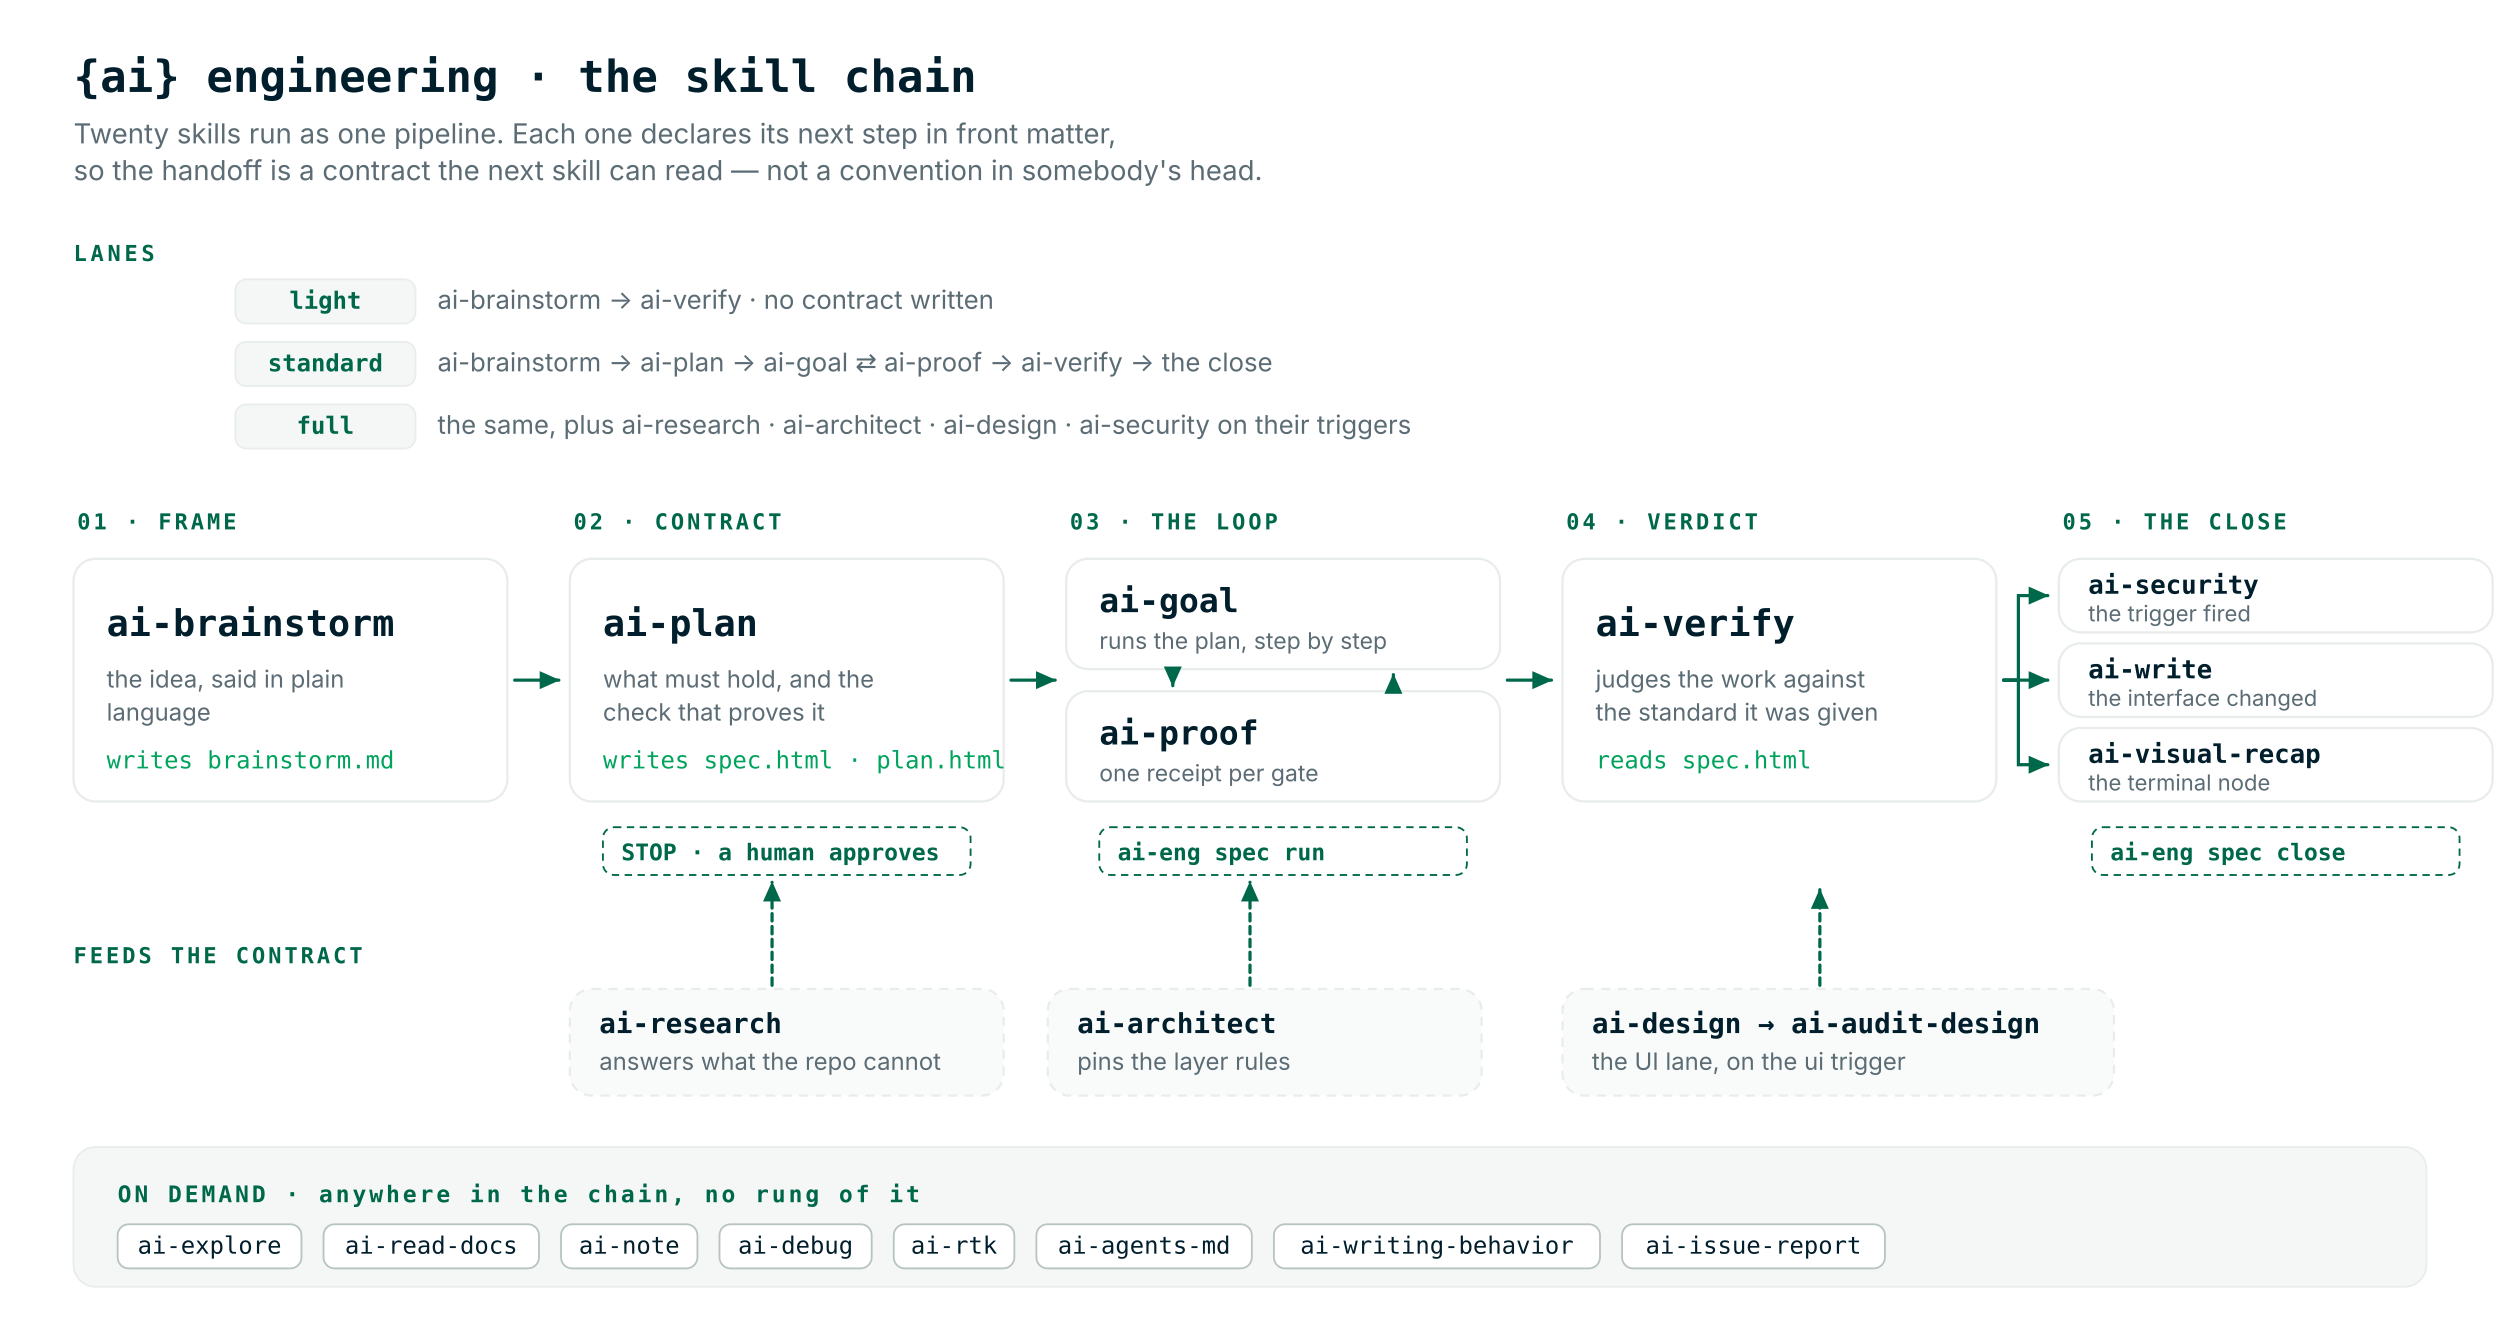
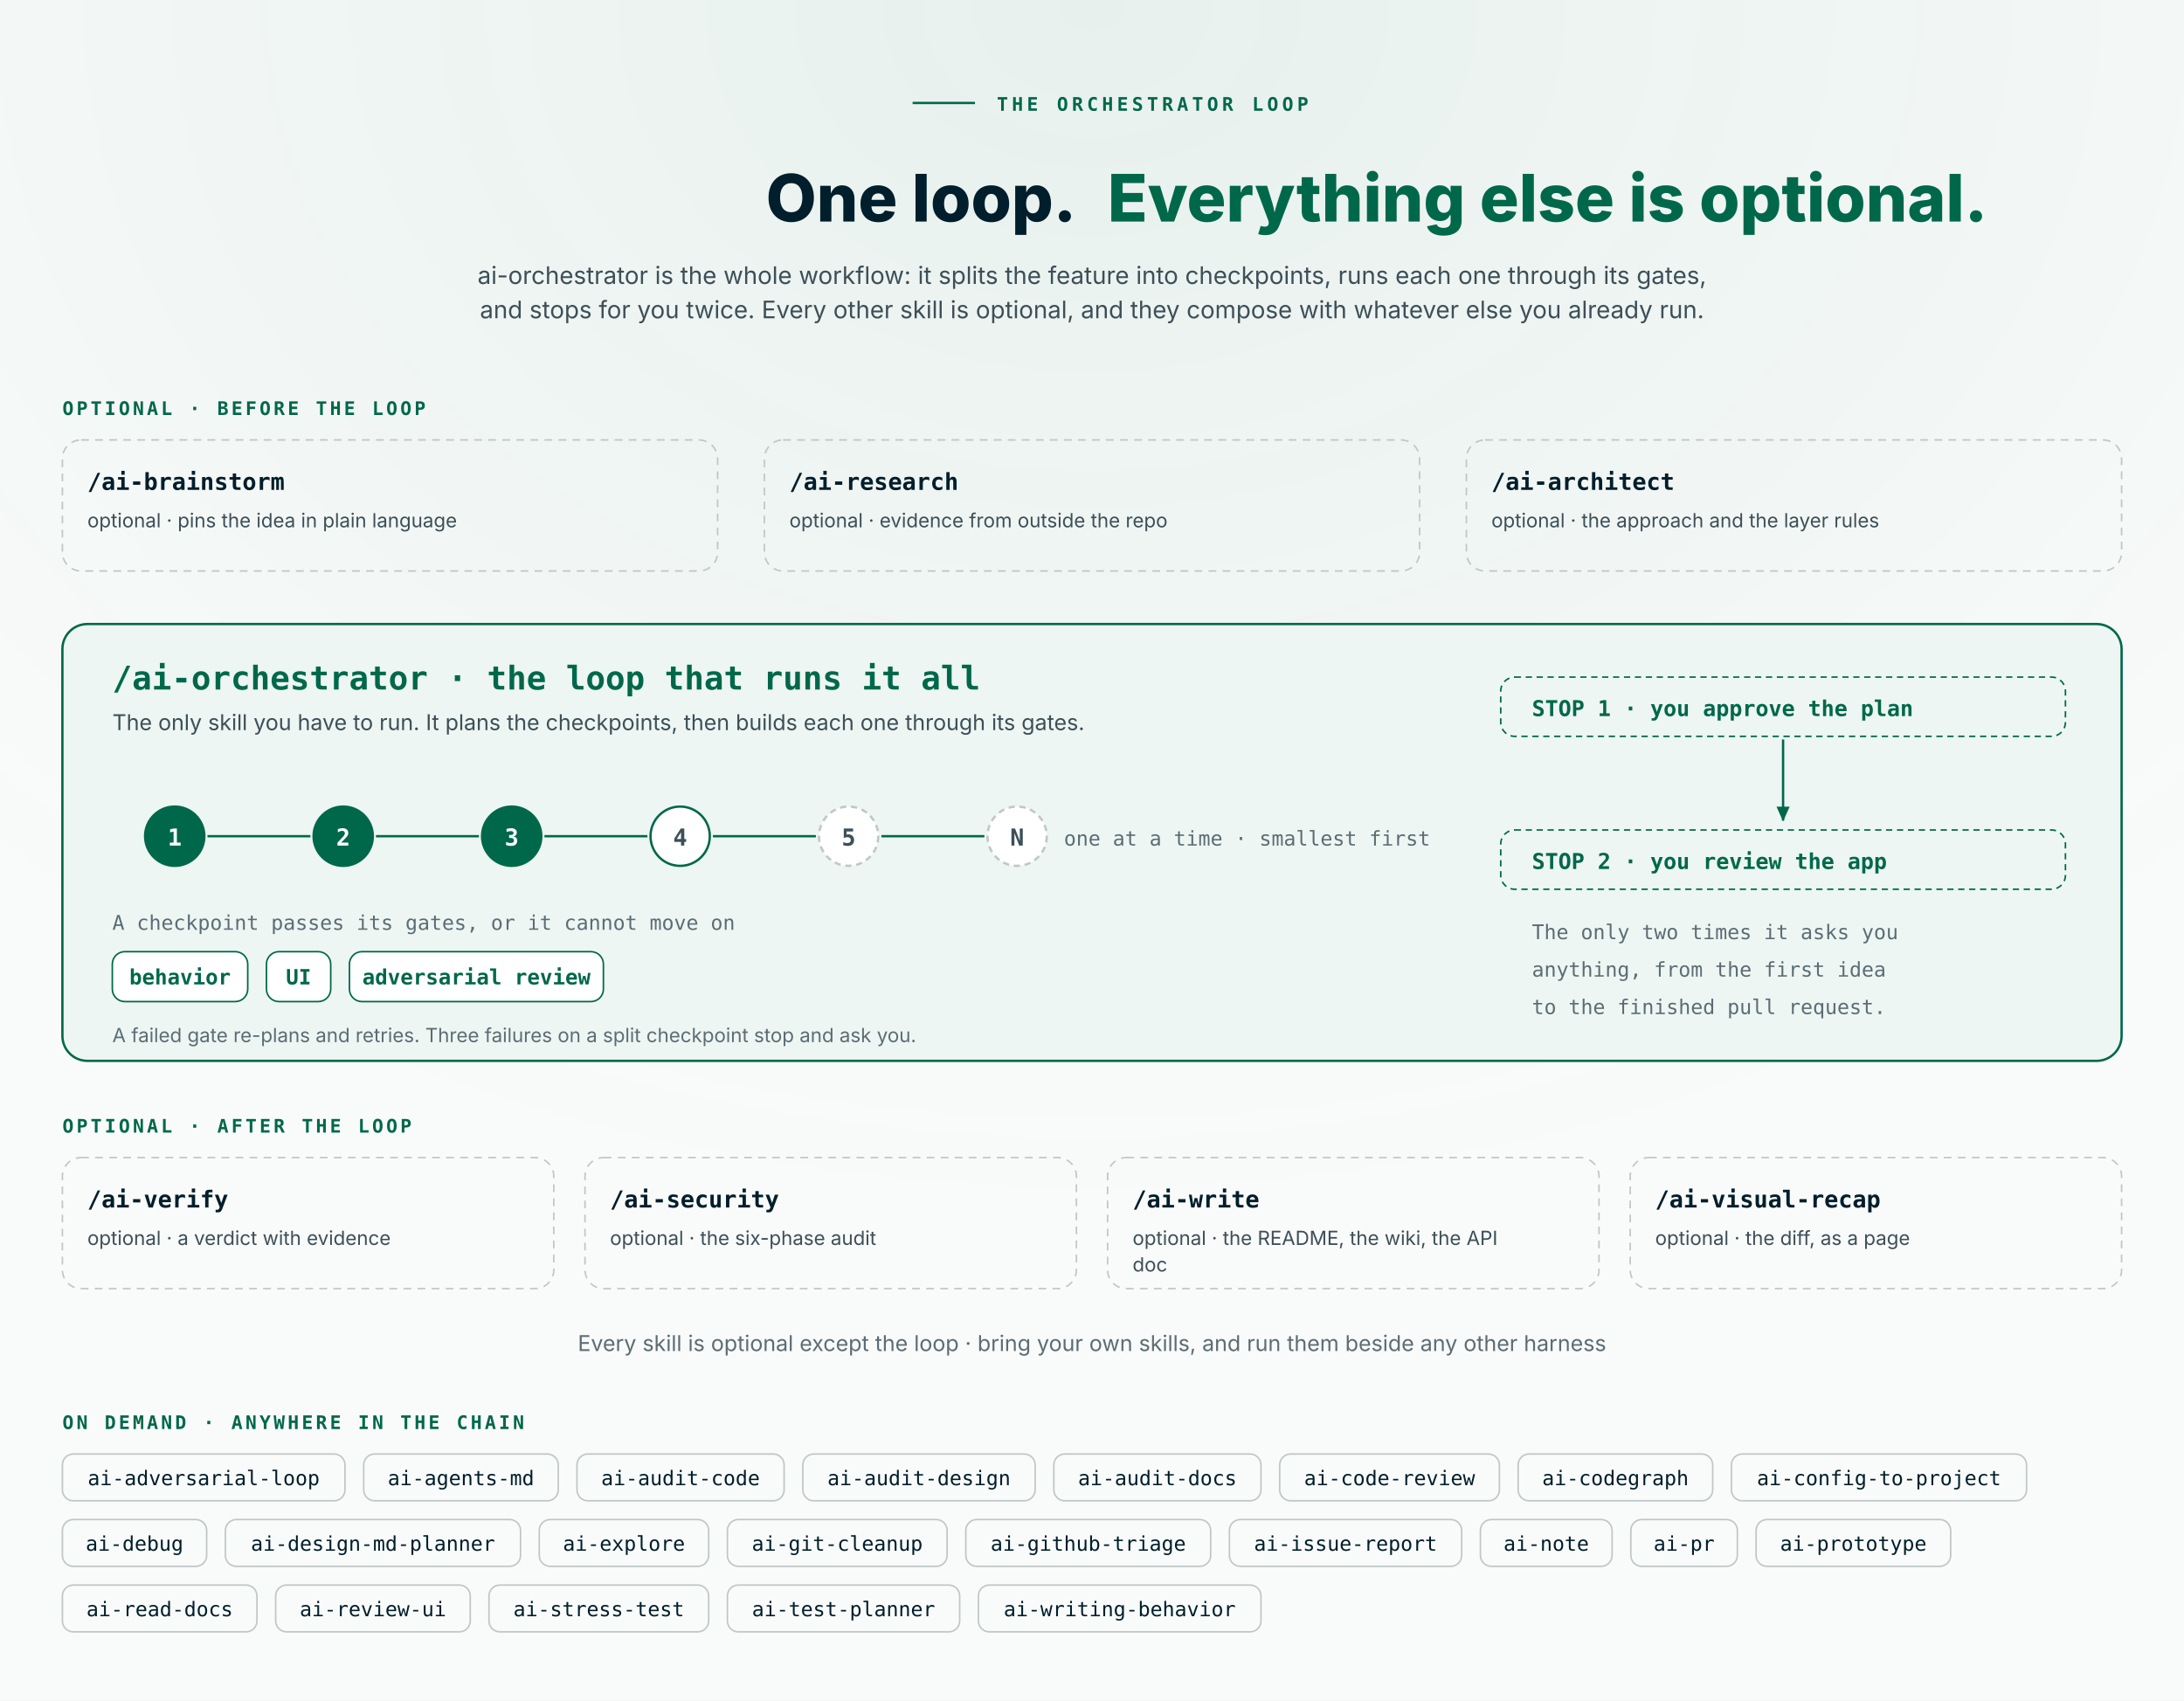
- <svg xmlns="http://www.w3.org/2000/svg" viewBox="0 0 1360 730" width="1360" height="730" role="img">
+ <svg xmlns="http://www.w3.org/2000/svg" viewBox="0 0 1400 1090" width="1400" height="1090" role="img">
  <defs>
    <marker id="head" viewBox="0 0 10 10" refX="8.5" refY="5" markerWidth="7" markerHeight="7" orient="auto-start-reverse">
      <path d="M 0 1 L 9 5 L 0 9 z" fill="#00684A" />
    </marker>
  </defs>
-   <rect width="1360" height="730" fill="#FFFFFF" />
-   <text x="40" y="50" font-family="'JetBrains Mono','Fira Code','SF Mono',ui-monospace,monospace" font-size="24" fill="#001E2B" font-weight="700" text-anchor="start">{ai} engineering · the skill chain</text>
-   <text x="40" y="78" font-family="-apple-system,BlinkMacSystemFont,'Segoe UI',sans-serif" font-size="15" fill="#5C6C75" font-weight="400" text-anchor="start">Twenty skills run as one pipeline. Each one declares its next step in front matter,</text>
-   <text x="40" y="98" font-family="-apple-system,BlinkMacSystemFont,'Segoe UI',sans-serif" font-size="15" fill="#5C6C75" font-weight="400" text-anchor="start">so the handoff is a contract the next skill can read — not a convention in somebody's head.</text>
-   <text x="40" y="142" font-family="'JetBrains Mono','Fira Code','SF Mono',ui-monospace,monospace" font-size="12" fill="#00684A" font-weight="700" text-anchor="start" letter-spacing="2">LANES</text>
-   <rect x="128" y="152" width="98" height="24" rx="6" fill="#F4F7F6" stroke="#E8EDEB" />
-   <text x="177" y="168" font-family="'JetBrains Mono','Fira Code','SF Mono',ui-monospace,monospace" font-size="13" fill="#00684A" font-weight="700" text-anchor="middle">light</text>
-   <text x="238" y="168" font-family="-apple-system,BlinkMacSystemFont,'Segoe UI',sans-serif" font-size="14" fill="#5C6C75" font-weight="400" text-anchor="start">ai-brainstorm → ai-verify  ·  no contract written</text>
-   <rect x="128" y="186" width="98" height="24" rx="6" fill="#F4F7F6" stroke="#E8EDEB" />
-   <text x="177" y="202" font-family="'JetBrains Mono','Fira Code','SF Mono',ui-monospace,monospace" font-size="13" fill="#00684A" font-weight="700" text-anchor="middle">standard</text>
-   <text x="238" y="202" font-family="-apple-system,BlinkMacSystemFont,'Segoe UI',sans-serif" font-size="14" fill="#5C6C75" font-weight="400" text-anchor="start">ai-brainstorm → ai-plan → ai-goal ⇄ ai-proof → ai-verify → the close</text>
-   <rect x="128" y="220" width="98" height="24" rx="6" fill="#F4F7F6" stroke="#E8EDEB" />
-   <text x="177" y="236" font-family="'JetBrains Mono','Fira Code','SF Mono',ui-monospace,monospace" font-size="13" fill="#00684A" font-weight="700" text-anchor="middle">full</text>
-   <text x="238" y="236" font-family="-apple-system,BlinkMacSystemFont,'Segoe UI',sans-serif" font-size="14" fill="#5C6C75" font-weight="400" text-anchor="start">the same, plus ai-research · ai-architect · ai-design · ai-security on their triggers</text>
-   <text x="42" y="288" font-family="'JetBrains Mono','Fira Code','SF Mono',ui-monospace,monospace" font-size="12" fill="#00684A" font-weight="700" text-anchor="start" letter-spacing="1.6">01 · FRAME</text>
-   <text x="312" y="288" font-family="'JetBrains Mono','Fira Code','SF Mono',ui-monospace,monospace" font-size="12" fill="#00684A" font-weight="700" text-anchor="start" letter-spacing="1.6">02 · CONTRACT</text>
-   <text x="582" y="288" font-family="'JetBrains Mono','Fira Code','SF Mono',ui-monospace,monospace" font-size="12" fill="#00684A" font-weight="700" text-anchor="start" letter-spacing="1.6">03 · THE LOOP</text>
-   <text x="852" y="288" font-family="'JetBrains Mono','Fira Code','SF Mono',ui-monospace,monospace" font-size="12" fill="#00684A" font-weight="700" text-anchor="start" letter-spacing="1.6">04 · VERDICT</text>
-   <text x="1122" y="288" font-family="'JetBrains Mono','Fira Code','SF Mono',ui-monospace,monospace" font-size="12" fill="#00684A" font-weight="700" text-anchor="start" letter-spacing="1.6">05 · THE CLOSE</text>
-   <rect x="40" y="304" width="236" height="132" rx="12" fill="#FFFFFF" stroke="#E8EDEB" stroke-width="1.25" />
-   <text x="58" y="346" font-family="'JetBrains Mono','Fira Code','SF Mono',ui-monospace,monospace" font-size="20" fill="#001E2B" font-weight="700" text-anchor="start">ai-brainstorm</text>
-   <text x="58" y="374" font-family="-apple-system,BlinkMacSystemFont,'Segoe UI',sans-serif" font-size="13" fill="#5C6C75" font-weight="400" text-anchor="start">the idea, said in plain</text>
-   <text x="58" y="392" font-family="-apple-system,BlinkMacSystemFont,'Segoe UI',sans-serif" font-size="13" fill="#5C6C75" font-weight="400" text-anchor="start">language</text>
-   <text x="58" y="418" font-family="'JetBrains Mono','Fira Code','SF Mono',ui-monospace,monospace" font-size="13" fill="#00A35C" font-weight="400" text-anchor="start">writes brainstorm.md</text>
-   <rect x="310" y="304" width="236" height="132" rx="12" fill="#FFFFFF" stroke="#E8EDEB" stroke-width="1.25" />
-   <text x="328" y="346" font-family="'JetBrains Mono','Fira Code','SF Mono',ui-monospace,monospace" font-size="20" fill="#001E2B" font-weight="700" text-anchor="start">ai-plan</text>
-   <text x="328" y="374" font-family="-apple-system,BlinkMacSystemFont,'Segoe UI',sans-serif" font-size="13" fill="#5C6C75" font-weight="400" text-anchor="start">what must hold, and the</text>
-   <text x="328" y="392" font-family="-apple-system,BlinkMacSystemFont,'Segoe UI',sans-serif" font-size="13" fill="#5C6C75" font-weight="400" text-anchor="start">check that proves it</text>
-   <text x="328" y="418" font-family="'JetBrains Mono','Fira Code','SF Mono',ui-monospace,monospace" font-size="13" fill="#00A35C" font-weight="400" text-anchor="start">writes spec.html · plan.html</text>
-   <rect x="580" y="304" width="236" height="60" rx="12" fill="#FFFFFF" stroke="#E8EDEB" stroke-width="1.25" />
-   <text x="598" y="333" font-family="'JetBrains Mono','Fira Code','SF Mono',ui-monospace,monospace" font-size="18" fill="#001E2B" font-weight="700" text-anchor="start">ai-goal</text>
-   <text x="598" y="353" font-family="-apple-system,BlinkMacSystemFont,'Segoe UI',sans-serif" font-size="12.5" fill="#5C6C75" font-weight="400" text-anchor="start">runs the plan, step by step</text>
-   <rect x="580" y="376" width="236" height="60" rx="12" fill="#FFFFFF" stroke="#E8EDEB" stroke-width="1.25" />
-   <text x="598" y="405" font-family="'JetBrains Mono','Fira Code','SF Mono',ui-monospace,monospace" font-size="18" fill="#001E2B" font-weight="700" text-anchor="start">ai-proof</text>
-   <text x="598" y="425" font-family="-apple-system,BlinkMacSystemFont,'Segoe UI',sans-serif" font-size="12.5" fill="#5C6C75" font-weight="400" text-anchor="start">one receipt per gate</text>
-   <path d="M 638 367 L 638 373" fill="none" stroke="#00684A" stroke-width="1.75" stroke-linecap="round" marker-end="url(#head)" />
-   <path d="M 758 373 L 758 367" fill="none" stroke="#00684A" stroke-width="1.75" stroke-linecap="round" marker-end="url(#head)" />
-   <rect x="850" y="304" width="236" height="132" rx="12" fill="#FFFFFF" stroke="#E8EDEB" stroke-width="1.25" />
-   <text x="868" y="346" font-family="'JetBrains Mono','Fira Code','SF Mono',ui-monospace,monospace" font-size="20" fill="#001E2B" font-weight="700" text-anchor="start">ai-verify</text>
-   <text x="868" y="374" font-family="-apple-system,BlinkMacSystemFont,'Segoe UI',sans-serif" font-size="13" fill="#5C6C75" font-weight="400" text-anchor="start">judges the work against</text>
-   <text x="868" y="392" font-family="-apple-system,BlinkMacSystemFont,'Segoe UI',sans-serif" font-size="13" fill="#5C6C75" font-weight="400" text-anchor="start">the standard it was given</text>
-   <text x="868" y="418" font-family="'JetBrains Mono','Fira Code','SF Mono',ui-monospace,monospace" font-size="13" fill="#00A35C" font-weight="400" text-anchor="start">reads spec.html</text>
-   <rect x="1120" y="304" width="236" height="40" rx="12" fill="#FFFFFF" stroke="#E8EDEB" stroke-width="1.25" />
-   <text x="1136" y="323" font-family="'JetBrains Mono','Fira Code','SF Mono',ui-monospace,monospace" font-size="14" fill="#001E2B" font-weight="700" text-anchor="start">ai-security</text>
-   <text x="1136" y="338" font-family="-apple-system,BlinkMacSystemFont,'Segoe UI',sans-serif" font-size="12" fill="#5C6C75" font-weight="400" text-anchor="start">the trigger fired</text>
-   <rect x="1120" y="350" width="236" height="40" rx="12" fill="#FFFFFF" stroke="#E8EDEB" stroke-width="1.25" />
-   <text x="1136" y="369" font-family="'JetBrains Mono','Fira Code','SF Mono',ui-monospace,monospace" font-size="14" fill="#001E2B" font-weight="700" text-anchor="start">ai-write</text>
-   <text x="1136" y="384" font-family="-apple-system,BlinkMacSystemFont,'Segoe UI',sans-serif" font-size="12" fill="#5C6C75" font-weight="400" text-anchor="start">the interface changed</text>
-   <rect x="1120" y="396" width="236" height="40" rx="12" fill="#FFFFFF" stroke="#E8EDEB" stroke-width="1.25" />
-   <text x="1136" y="415" font-family="'JetBrains Mono','Fira Code','SF Mono',ui-monospace,monospace" font-size="14" fill="#001E2B" font-weight="700" text-anchor="start">ai-visual-recap</text>
-   <text x="1136" y="430" font-family="-apple-system,BlinkMacSystemFont,'Segoe UI',sans-serif" font-size="12" fill="#5C6C75" font-weight="400" text-anchor="start">the terminal node</text>
-   <path d="M 280 370.0 L 304 370.0" fill="none" stroke="#00684A" stroke-width="1.75" stroke-linecap="round" marker-end="url(#head)" />
-   <path d="M 550 370.0 L 574 370.0" fill="none" stroke="#00684A" stroke-width="1.75" stroke-linecap="round" marker-end="url(#head)" />
-   <path d="M 820 370.0 L 844 370.0" fill="none" stroke="#00684A" stroke-width="1.75" stroke-linecap="round" marker-end="url(#head)" />
-   <path d="M 1090 370 L 1098 370 L 1098 324.0 L 1114 324.0" fill="none" stroke="#00684A" stroke-width="1.75" stroke-linecap="round" marker-end="url(#head)" />
-   <path d="M 1090 370 L 1098 370 L 1098 370.0 L 1114 370.0" fill="none" stroke="#00684A" stroke-width="1.75" stroke-linecap="round" marker-end="url(#head)" />
-   <path d="M 1090 370 L 1098 370 L 1098 416.0 L 1114 416.0" fill="none" stroke="#00684A" stroke-width="1.75" stroke-linecap="round" marker-end="url(#head)" />
-   <rect x="328" y="450" width="200" height="26" rx="6" fill="none" stroke="#00684A" stroke-dasharray="4 3" />
-   <text x="338" y="468" font-family="'JetBrains Mono','Fira Code','SF Mono',ui-monospace,monospace" font-size="12.5" fill="#00684A" font-weight="700" text-anchor="start">STOP · a human approves</text>
-   <rect x="598" y="450" width="200" height="26" rx="6" fill="none" stroke="#00684A" stroke-dasharray="4 3" />
-   <text x="608" y="468" font-family="'JetBrains Mono','Fira Code','SF Mono',ui-monospace,monospace" font-size="12.5" fill="#00684A" font-weight="700" text-anchor="start">ai-eng spec run</text>
-   <rect x="1138" y="450" width="200" height="26" rx="6" fill="none" stroke="#00684A" stroke-dasharray="4 3" />
-   <text x="1148" y="468" font-family="'JetBrains Mono','Fira Code','SF Mono',ui-monospace,monospace" font-size="12.5" fill="#00684A" font-weight="700" text-anchor="start">ai-eng spec close</text>
-   <text x="40" y="524" font-family="'JetBrains Mono','Fira Code','SF Mono',ui-monospace,monospace" font-size="12" fill="#00684A" font-weight="700" text-anchor="start" letter-spacing="1.6">FEEDS THE CONTRACT</text>
-   <rect x="310" y="538" width="236" height="58" rx="12" fill="#F9FBFA" stroke="#E8EDEB" stroke-width="1.25" stroke-dasharray="5 4" />
-   <text x="326" y="562" font-family="'JetBrains Mono','Fira Code','SF Mono',ui-monospace,monospace" font-size="15" fill="#001E2B" font-weight="700" text-anchor="start">ai-research</text>
-   <text x="326" y="582" font-family="-apple-system,BlinkMacSystemFont,'Segoe UI',sans-serif" font-size="13" fill="#5C6C75" font-weight="400" text-anchor="start">answers what the repo cannot</text>
-   <rect x="570" y="538" width="236" height="58" rx="12" fill="#F9FBFA" stroke="#E8EDEB" stroke-width="1.25" stroke-dasharray="5 4" />
-   <text x="586" y="562" font-family="'JetBrains Mono','Fira Code','SF Mono',ui-monospace,monospace" font-size="15" fill="#001E2B" font-weight="700" text-anchor="start">ai-architect</text>
-   <text x="586" y="582" font-family="-apple-system,BlinkMacSystemFont,'Segoe UI',sans-serif" font-size="13" fill="#5C6C75" font-weight="400" text-anchor="start">pins the layer rules</text>
-   <rect x="850" y="538" width="300" height="58" rx="12" fill="#F9FBFA" stroke="#E8EDEB" stroke-width="1.25" stroke-dasharray="5 4" />
-   <text x="866" y="562" font-family="'JetBrains Mono','Fira Code','SF Mono',ui-monospace,monospace" font-size="15" fill="#001E2B" font-weight="700" text-anchor="start">ai-design → ai-audit-design</text>
-   <text x="866" y="582" font-family="-apple-system,BlinkMacSystemFont,'Segoe UI',sans-serif" font-size="13" fill="#5C6C75" font-weight="400" text-anchor="start">the UI lane, on the ui trigger</text>
-   <path d="M 420 536 L 420 480" fill="none" stroke="#00684A" stroke-width="1.75" stroke-linecap="round" marker-end="url(#head)" stroke-dasharray="4 3" />
-   <path d="M 680 536 L 680 480" fill="none" stroke="#00684A" stroke-width="1.75" stroke-linecap="round" marker-end="url(#head)" stroke-dasharray="4 3" />
-   <path d="M 990 536 L 990 484" fill="none" stroke="#00684A" stroke-width="1.75" stroke-linecap="round" marker-end="url(#head)" stroke-dasharray="4 3" />
-   <rect x="40" y="624" width="1280" height="76" rx="12" fill="#F4F7F6" stroke="#E8EDEB" />
-   <text x="64" y="654" font-family="'JetBrains Mono','Fira Code','SF Mono',ui-monospace,monospace" font-size="12.5" fill="#00684A" font-weight="700" text-anchor="start" letter-spacing="1.6">ON DEMAND · anywhere in the chain, no rung of it</text>
-   <rect x="64" y="666" width="100.0" height="24" rx="6" fill="#FFFFFF" stroke="#B8C4C0" />
-   <text x="114.0" y="682" font-family="'JetBrains Mono','Fira Code','SF Mono',ui-monospace,monospace" font-size="13" fill="#001E2B" font-weight="400" text-anchor="middle">ai-explore</text>
-   <rect x="176.0" y="666" width="117.2" height="24" rx="6" fill="#FFFFFF" stroke="#B8C4C0" />
-   <text x="234.6" y="682" font-family="'JetBrains Mono','Fira Code','SF Mono',ui-monospace,monospace" font-size="13" fill="#001E2B" font-weight="400" text-anchor="middle">ai-read-docs</text>
-   <rect x="305.2" y="666" width="74.2" height="24" rx="6" fill="#FFFFFF" stroke="#B8C4C0" />
-   <text x="342.3" y="682" font-family="'JetBrains Mono','Fira Code','SF Mono',ui-monospace,monospace" font-size="13" fill="#001E2B" font-weight="400" text-anchor="middle">ai-note</text>
-   <rect x="391.4" y="666" width="82.8" height="24" rx="6" fill="#FFFFFF" stroke="#B8C4C0" />
-   <text x="432.8" y="682" font-family="'JetBrains Mono','Fira Code','SF Mono',ui-monospace,monospace" font-size="13" fill="#001E2B" font-weight="400" text-anchor="middle">ai-debug</text>
-   <rect x="486.2" y="666" width="65.6" height="24" rx="6" fill="#FFFFFF" stroke="#B8C4C0" />
-   <text x="519.0" y="682" font-family="'JetBrains Mono','Fira Code','SF Mono',ui-monospace,monospace" font-size="13" fill="#001E2B" font-weight="400" text-anchor="middle">ai-rtk</text>
-   <rect x="563.8" y="666" width="117.2" height="24" rx="6" fill="#FFFFFF" stroke="#B8C4C0" />
-   <text x="622.4" y="682" font-family="'JetBrains Mono','Fira Code','SF Mono',ui-monospace,monospace" font-size="13" fill="#001E2B" font-weight="400" text-anchor="middle">ai-agents-md</text>
-   <rect x="693.0" y="666" width="177.4" height="24" rx="6" fill="#FFFFFF" stroke="#B8C4C0" />
-   <text x="781.7" y="682" font-family="'JetBrains Mono','Fira Code','SF Mono',ui-monospace,monospace" font-size="13" fill="#001E2B" font-weight="400" text-anchor="middle">ai-writing-behavior</text>
-   <rect x="882.4" y="666" width="143.0" height="24" rx="6" fill="#FFFFFF" stroke="#B8C4C0" />
-   <text x="953.9" y="682" font-family="'JetBrains Mono','Fira Code','SF Mono',ui-monospace,monospace" font-size="13" fill="#001E2B" font-weight="400" text-anchor="middle">ai-issue-report</text>
+   <rect width="1400" height="1090" fill="#F9FBFA" />
+   <defs>
+     <radialGradient id="tint" cx="50%" cy="0%" r="72%">
+       <stop offset="0%" stop-color="#00684A" stop-opacity="0.07" />
+       <stop offset="100%" stop-color="#00684A" stop-opacity="0" />
+     </radialGradient>
+   </defs>
+   <rect width="1400" height="1090" fill="url(#tint)" />
+   <path d="M 585 66 L 625 66" stroke="#00684A" stroke-width="1.5" />
+   <text x="639" y="71" font-family="'JetBrains Mono','Fira Code','SF Mono',ui-monospace,monospace" font-size="12" fill="#00684A" font-weight="700" letter-spacing="2.4">THE ORCHESTRATOR LOOP</text>
+   <text x="690" y="142" font-family="-apple-system,BlinkMacSystemFont,'Segoe UI',sans-serif" font-size="42" fill="#001E2B" font-weight="800" text-anchor="end">One loop.</text>
+   <text x="710" y="142" font-family="-apple-system,BlinkMacSystemFont,'Segoe UI',sans-serif" font-size="42" fill="#00684A" font-weight="800" text-anchor="start">Everything else is optional.</text>
+   <text x="700" y="182" font-family="-apple-system,BlinkMacSystemFont,'Segoe UI',sans-serif" font-size="15.5" fill="#3D4F58" text-anchor="middle">ai-orchestrator is the whole workflow: it splits the feature into checkpoints, runs each one through its gates,</text>
+   <text x="700" y="204" font-family="-apple-system,BlinkMacSystemFont,'Segoe UI',sans-serif" font-size="15.5" fill="#3D4F58" text-anchor="middle">and stops for you twice. Every other skill is optional, and they compose with whatever else you already run.</text>
+   <text x="40" y="266" font-family="'JetBrains Mono','Fira Code','SF Mono',ui-monospace,monospace" font-size="12" fill="#00684A" font-weight="700" letter-spacing="1.8">OPTIONAL · BEFORE THE LOOP</text>
+   <rect x="40" y="282" width="420" height="84" rx="12" fill="none" stroke="#C1C7C6" stroke-dasharray="5 4" />
+   <text x="56" y="314" font-family="'JetBrains Mono','Fira Code','SF Mono',ui-monospace,monospace" font-size="15" fill="#001E2B" font-weight="700">/ai-brainstorm</text>
+   <text x="56" y="338" font-family="-apple-system,BlinkMacSystemFont,'Segoe UI',sans-serif" font-size="12.5" fill="#3D4F58">optional · pins the idea in plain language</text>
+   <rect x="490" y="282" width="420" height="84" rx="12" fill="none" stroke="#C1C7C6" stroke-dasharray="5 4" />
+   <text x="506" y="314" font-family="'JetBrains Mono','Fira Code','SF Mono',ui-monospace,monospace" font-size="15" fill="#001E2B" font-weight="700">/ai-research</text>
+   <text x="506" y="338" font-family="-apple-system,BlinkMacSystemFont,'Segoe UI',sans-serif" font-size="12.5" fill="#3D4F58">optional · evidence from outside the repo</text>
+   <rect x="940" y="282" width="420" height="84" rx="12" fill="none" stroke="#C1C7C6" stroke-dasharray="5 4" />
+   <text x="956" y="314" font-family="'JetBrains Mono','Fira Code','SF Mono',ui-monospace,monospace" font-size="15" fill="#001E2B" font-weight="700">/ai-architect</text>
+   <text x="956" y="338" font-family="-apple-system,BlinkMacSystemFont,'Segoe UI',sans-serif" font-size="12.5" fill="#3D4F58">optional · the approach and the layer rules</text>
+   <rect x="40" y="400" width="1320" height="280" rx="16" fill="#EDF6F2" stroke="#00684A" stroke-width="1.5" />
+   <text x="72" y="442" font-family="'JetBrains Mono','Fira Code','SF Mono',ui-monospace,monospace" font-size="21" fill="#00684A" font-weight="700">/ai-orchestrator · the loop that runs it all</text>
+   <text x="72" y="468" font-family="-apple-system,BlinkMacSystemFont,'Segoe UI',sans-serif" font-size="14" fill="#3D4F58">The only skill you have to run. It plans the checkpoints, then builds each one through its gates.</text>
+   <circle cx="112" cy="536" r="19" fill="#00684A" stroke="#00684A" stroke-width="1.5" />
+   <text x="112" y="542" font-family="'JetBrains Mono','Fira Code','SF Mono',ui-monospace,monospace" font-size="15" fill="#FFFFFF" font-weight="700" text-anchor="middle">1</text>
+   <path d="M 133 536 L 199 536" stroke="#00684A" stroke-width="1.5" />
+   <circle cx="220" cy="536" r="19" fill="#00684A" stroke="#00684A" stroke-width="1.5" />
+   <text x="220" y="542" font-family="'JetBrains Mono','Fira Code','SF Mono',ui-monospace,monospace" font-size="15" fill="#FFFFFF" font-weight="700" text-anchor="middle">2</text>
+   <path d="M 241 536 L 307 536" stroke="#00684A" stroke-width="1.5" />
+   <circle cx="328" cy="536" r="19" fill="#00684A" stroke="#00684A" stroke-width="1.5" />
+   <text x="328" y="542" font-family="'JetBrains Mono','Fira Code','SF Mono',ui-monospace,monospace" font-size="15" fill="#FFFFFF" font-weight="700" text-anchor="middle">3</text>
+   <path d="M 349 536 L 415 536" stroke="#00684A" stroke-width="1.5" />
+   <circle cx="436" cy="536" r="19" fill="#FFFFFF" stroke="#00684A" stroke-width="1.5" />
+   <text x="436" y="542" font-family="'JetBrains Mono','Fira Code','SF Mono',ui-monospace,monospace" font-size="15" fill="#3D4F58" font-weight="700" text-anchor="middle">4</text>
+   <path d="M 457 536 L 523 536" stroke="#00684A" stroke-width="1.5" />
+   <circle cx="544" cy="536" r="19" fill="#FFFFFF" stroke="#C1C7C6" stroke-width="1.5" stroke-dasharray="4 3" />
+   <text x="544" y="542" font-family="'JetBrains Mono','Fira Code','SF Mono',ui-monospace,monospace" font-size="15" fill="#3D4F58" font-weight="700" text-anchor="middle">5</text>
+   <path d="M 565 536 L 631 536" stroke="#00684A" stroke-width="1.5" />
+   <circle cx="652" cy="536" r="19" fill="#FFFFFF" stroke="#C1C7C6" stroke-width="1.5" stroke-dasharray="4 3" />
+   <text x="652" y="542" font-family="'JetBrains Mono','Fira Code','SF Mono',ui-monospace,monospace" font-size="15" fill="#3D4F58" font-weight="700" text-anchor="middle">N</text>
+   <text x="682" y="542" font-family="'JetBrains Mono','Fira Code','SF Mono',ui-monospace,monospace" font-size="13" fill="#5C6C75">one at a time · smallest first</text>
+   <text x="72" y="596" font-family="'JetBrains Mono','Fira Code','SF Mono',ui-monospace,monospace" font-size="13" fill="#5C6C75">A checkpoint passes its gates, or it cannot move on</text>
+   <rect x="72" y="610" width="86.8" height="32" rx="8" fill="#FFFFFF" stroke="#00684A" />
+   <text x="115.4" y="631" font-family="'JetBrains Mono','Fira Code','SF Mono',ui-monospace,monospace" font-size="13.5" fill="#00684A" font-weight="700" text-anchor="middle">behavior</text>
+   <rect x="170.8" y="610" width="41.2" height="32" rx="8" fill="#FFFFFF" stroke="#00684A" />
+   <text x="191.4" y="631" font-family="'JetBrains Mono','Fira Code','SF Mono',ui-monospace,monospace" font-size="13.5" fill="#00684A" font-weight="700" text-anchor="middle">UI</text>
+   <rect x="224" y="610" width="162.8" height="32" rx="8" fill="#FFFFFF" stroke="#00684A" />
+   <text x="305.4" y="631" font-family="'JetBrains Mono','Fira Code','SF Mono',ui-monospace,monospace" font-size="13.5" fill="#00684A" font-weight="700" text-anchor="middle">adversarial review</text>
+   <text x="72" y="668" font-family="-apple-system,BlinkMacSystemFont,'Segoe UI',sans-serif" font-size="12.5" fill="#5C6C75">A failed gate re-plans and retries. Three failures on a split checkpoint stop and ask you.</text>
+   <rect x="962" y="434" width="362" height="38" rx="9" fill="none" stroke="#00684A" stroke-dasharray="4 3" />
+   <text x="982" y="459" font-family="'JetBrains Mono','Fira Code','SF Mono',ui-monospace,monospace" font-size="14" fill="#00684A" font-weight="700">STOP 1 · you approve the plan</text>
+   <path d="M 1143 474 L 1143 526" fill="none" stroke="#00684A" stroke-width="1.5" marker-end="url(#head)" />
+   <rect x="962" y="532" width="362" height="38" rx="9" fill="none" stroke="#00684A" stroke-dasharray="4 3" />
+   <text x="982" y="557" font-family="'JetBrains Mono','Fira Code','SF Mono',ui-monospace,monospace" font-size="14" fill="#00684A" font-weight="700">STOP 2 · you review the app</text>
+   <text x="982" y="602" font-family="'JetBrains Mono','Fira Code','SF Mono',ui-monospace,monospace" font-size="13" fill="#5C6C75">The only two times it asks you</text>
+   <text x="982" y="626" font-family="'JetBrains Mono','Fira Code','SF Mono',ui-monospace,monospace" font-size="13" fill="#5C6C75">anything, from the first idea</text>
+   <text x="982" y="650" font-family="'JetBrains Mono','Fira Code','SF Mono',ui-monospace,monospace" font-size="13" fill="#5C6C75">to the finished pull request.</text>
+   <text x="40" y="726" font-family="'JetBrains Mono','Fira Code','SF Mono',ui-monospace,monospace" font-size="12" fill="#00684A" font-weight="700" letter-spacing="1.8">OPTIONAL · AFTER THE LOOP</text>
+   <rect x="40" y="742" width="315" height="84" rx="12" fill="none" stroke="#C1C7C6" stroke-dasharray="5 4" />
+   <text x="56" y="774" font-family="'JetBrains Mono','Fira Code','SF Mono',ui-monospace,monospace" font-size="15" fill="#001E2B" font-weight="700">/ai-verify</text>
+   <text x="56" y="798" font-family="-apple-system,BlinkMacSystemFont,'Segoe UI',sans-serif" font-size="12.5" fill="#3D4F58">optional · a verdict with evidence</text>
+   <rect x="375" y="742" width="315" height="84" rx="12" fill="none" stroke="#C1C7C6" stroke-dasharray="5 4" />
+   <text x="391" y="774" font-family="'JetBrains Mono','Fira Code','SF Mono',ui-monospace,monospace" font-size="15" fill="#001E2B" font-weight="700">/ai-security</text>
+   <text x="391" y="798" font-family="-apple-system,BlinkMacSystemFont,'Segoe UI',sans-serif" font-size="12.5" fill="#3D4F58">optional · the six-phase audit</text>
+   <rect x="710" y="742" width="315" height="84" rx="12" fill="none" stroke="#C1C7C6" stroke-dasharray="5 4" />
+   <text x="726" y="774" font-family="'JetBrains Mono','Fira Code','SF Mono',ui-monospace,monospace" font-size="15" fill="#001E2B" font-weight="700">/ai-write</text>
+   <text x="726" y="798" font-family="-apple-system,BlinkMacSystemFont,'Segoe UI',sans-serif" font-size="12.5" fill="#3D4F58">optional · the README, the wiki, the API</text>
+   <text x="726" y="815" font-family="-apple-system,BlinkMacSystemFont,'Segoe UI',sans-serif" font-size="12.5" fill="#3D4F58">doc</text>
+   <rect x="1045" y="742" width="315" height="84" rx="12" fill="none" stroke="#C1C7C6" stroke-dasharray="5 4" />
+   <text x="1061" y="774" font-family="'JetBrains Mono','Fira Code','SF Mono',ui-monospace,monospace" font-size="15" fill="#001E2B" font-weight="700">/ai-visual-recap</text>
+   <text x="1061" y="798" font-family="-apple-system,BlinkMacSystemFont,'Segoe UI',sans-serif" font-size="12.5" fill="#3D4F58">optional · the diff, as a page</text>
+   <text x="700" y="866" font-family="-apple-system,BlinkMacSystemFont,'Segoe UI',sans-serif" font-size="14" fill="#5C6C75" text-anchor="middle">Every skill is optional except the loop · bring your own skills, and run them beside any other harness</text>
+   <text x="40" y="916" font-family="'JetBrains Mono','Fira Code','SF Mono',ui-monospace,monospace" font-size="12" fill="#00684A" font-weight="700" letter-spacing="1.8">ON DEMAND · ANYWHERE IN THE CHAIN</text>
+   <rect x="40" y="932" width="181.14" height="30" rx="7" fill="#F9FBFA" stroke="#C1C7C6" />
+   <text x="130.57" y="952" font-family="'JetBrains Mono','Fira Code','SF Mono',ui-monospace,monospace" font-size="13" fill="#001E2B" text-anchor="middle">ai-adversarial-loop</text>
+   <rect x="233.14" y="932" width="124.72" height="30" rx="7" fill="#F9FBFA" stroke="#C1C7C6" />
+   <text x="295.5" y="952" font-family="'JetBrains Mono','Fira Code','SF Mono',ui-monospace,monospace" font-size="13" fill="#001E2B" text-anchor="middle">ai-agents-md</text>
+   <rect x="369.86" y="932" width="132.78" height="30" rx="7" fill="#F9FBFA" stroke="#C1C7C6" />
+   <text x="436.25" y="952" font-family="'JetBrains Mono','Fira Code','SF Mono',ui-monospace,monospace" font-size="13" fill="#001E2B" text-anchor="middle">ai-audit-code</text>
+   <rect x="514.64" y="932" width="148.9" height="30" rx="7" fill="#F9FBFA" stroke="#C1C7C6" />
+   <text x="589.09" y="952" font-family="'JetBrains Mono','Fira Code','SF Mono',ui-monospace,monospace" font-size="13" fill="#001E2B" text-anchor="middle">ai-audit-design</text>
+   <rect x="675.54" y="932" width="132.78" height="30" rx="7" fill="#F9FBFA" stroke="#C1C7C6" />
+   <text x="741.93" y="952" font-family="'JetBrains Mono','Fira Code','SF Mono',ui-monospace,monospace" font-size="13" fill="#001E2B" text-anchor="middle">ai-audit-docs</text>
+   <rect x="820.32" y="932" width="140.84" height="30" rx="7" fill="#F9FBFA" stroke="#C1C7C6" />
+   <text x="890.74" y="952" font-family="'JetBrains Mono','Fira Code','SF Mono',ui-monospace,monospace" font-size="13" fill="#001E2B" text-anchor="middle">ai-code-review</text>
+   <rect x="973.16" y="932" width="124.72" height="30" rx="7" fill="#F9FBFA" stroke="#C1C7C6" />
+   <text x="1035.52" y="952" font-family="'JetBrains Mono','Fira Code','SF Mono',ui-monospace,monospace" font-size="13" fill="#001E2B" text-anchor="middle">ai-codegraph</text>
+   <rect x="1109.88" y="932" width="189.2" height="30" rx="7" fill="#F9FBFA" stroke="#C1C7C6" />
+   <text x="1204.48" y="952" font-family="'JetBrains Mono','Fira Code','SF Mono',ui-monospace,monospace" font-size="13" fill="#001E2B" text-anchor="middle">ai-config-to-project</text>
+   <rect x="40" y="974" width="92.48" height="30" rx="7" fill="#F9FBFA" stroke="#C1C7C6" />
+   <text x="86.24" y="994" font-family="'JetBrains Mono','Fira Code','SF Mono',ui-monospace,monospace" font-size="13" fill="#001E2B" text-anchor="middle">ai-debug</text>
+   <rect x="144.48" y="974" width="189.2" height="30" rx="7" fill="#F9FBFA" stroke="#C1C7C6" />
+   <text x="239.08" y="994" font-family="'JetBrains Mono','Fira Code','SF Mono',ui-monospace,monospace" font-size="13" fill="#001E2B" text-anchor="middle">ai-design-md-planner</text>
+   <rect x="345.68" y="974" width="108.6" height="30" rx="7" fill="#F9FBFA" stroke="#C1C7C6" />
+   <text x="399.98" y="994" font-family="'JetBrains Mono','Fira Code','SF Mono',ui-monospace,monospace" font-size="13" fill="#001E2B" text-anchor="middle">ai-explore</text>
+   <rect x="466.28" y="974" width="140.84" height="30" rx="7" fill="#F9FBFA" stroke="#C1C7C6" />
+   <text x="536.7" y="994" font-family="'JetBrains Mono','Fira Code','SF Mono',ui-monospace,monospace" font-size="13" fill="#001E2B" text-anchor="middle">ai-git-cleanup</text>
+   <rect x="619.12" y="974" width="156.96" height="30" rx="7" fill="#F9FBFA" stroke="#C1C7C6" />
+   <text x="697.6" y="994" font-family="'JetBrains Mono','Fira Code','SF Mono',ui-monospace,monospace" font-size="13" fill="#001E2B" text-anchor="middle">ai-github-triage</text>
+   <rect x="788.08" y="974" width="148.9" height="30" rx="7" fill="#F9FBFA" stroke="#C1C7C6" />
+   <text x="862.53" y="994" font-family="'JetBrains Mono','Fira Code','SF Mono',ui-monospace,monospace" font-size="13" fill="#001E2B" text-anchor="middle">ai-issue-report</text>
+   <rect x="948.98" y="974" width="84.42" height="30" rx="7" fill="#F9FBFA" stroke="#C1C7C6" />
+   <text x="991.19" y="994" font-family="'JetBrains Mono','Fira Code','SF Mono',ui-monospace,monospace" font-size="13" fill="#001E2B" text-anchor="middle">ai-note</text>
+   <rect x="1045.4" y="974" width="68.3" height="30" rx="7" fill="#F9FBFA" stroke="#C1C7C6" />
+   <text x="1079.55" y="994" font-family="'JetBrains Mono','Fira Code','SF Mono',ui-monospace,monospace" font-size="13" fill="#001E2B" text-anchor="middle">ai-pr</text>
+   <rect x="1125.7" y="974" width="124.72" height="30" rx="7" fill="#F9FBFA" stroke="#C1C7C6" />
+   <text x="1188.06" y="994" font-family="'JetBrains Mono','Fira Code','SF Mono',ui-monospace,monospace" font-size="13" fill="#001E2B" text-anchor="middle">ai-prototype</text>
+   <rect x="40" y="1016" width="124.72" height="30" rx="7" fill="#F9FBFA" stroke="#C1C7C6" />
+   <text x="102.36" y="1036" font-family="'JetBrains Mono','Fira Code','SF Mono',ui-monospace,monospace" font-size="13" fill="#001E2B" text-anchor="middle">ai-read-docs</text>
+   <rect x="176.72" y="1016" width="124.72" height="30" rx="7" fill="#F9FBFA" stroke="#C1C7C6" />
+   <text x="239.08" y="1036" font-family="'JetBrains Mono','Fira Code','SF Mono',ui-monospace,monospace" font-size="13" fill="#001E2B" text-anchor="middle">ai-review-ui</text>
+   <rect x="313.44" y="1016" width="140.84" height="30" rx="7" fill="#F9FBFA" stroke="#C1C7C6" />
+   <text x="383.86" y="1036" font-family="'JetBrains Mono','Fira Code','SF Mono',ui-monospace,monospace" font-size="13" fill="#001E2B" text-anchor="middle">ai-stress-test</text>
+   <rect x="466.28" y="1016" width="148.9" height="30" rx="7" fill="#F9FBFA" stroke="#C1C7C6" />
+   <text x="540.73" y="1036" font-family="'JetBrains Mono','Fira Code','SF Mono',ui-monospace,monospace" font-size="13" fill="#001E2B" text-anchor="middle">ai-test-planner</text>
+   <rect x="627.18" y="1016" width="181.14" height="30" rx="7" fill="#F9FBFA" stroke="#C1C7C6" />
+   <text x="717.75" y="1036" font-family="'JetBrains Mono','Fira Code','SF Mono',ui-monospace,monospace" font-size="13" fill="#001E2B" text-anchor="middle">ai-writing-behavior</text>
</svg>
